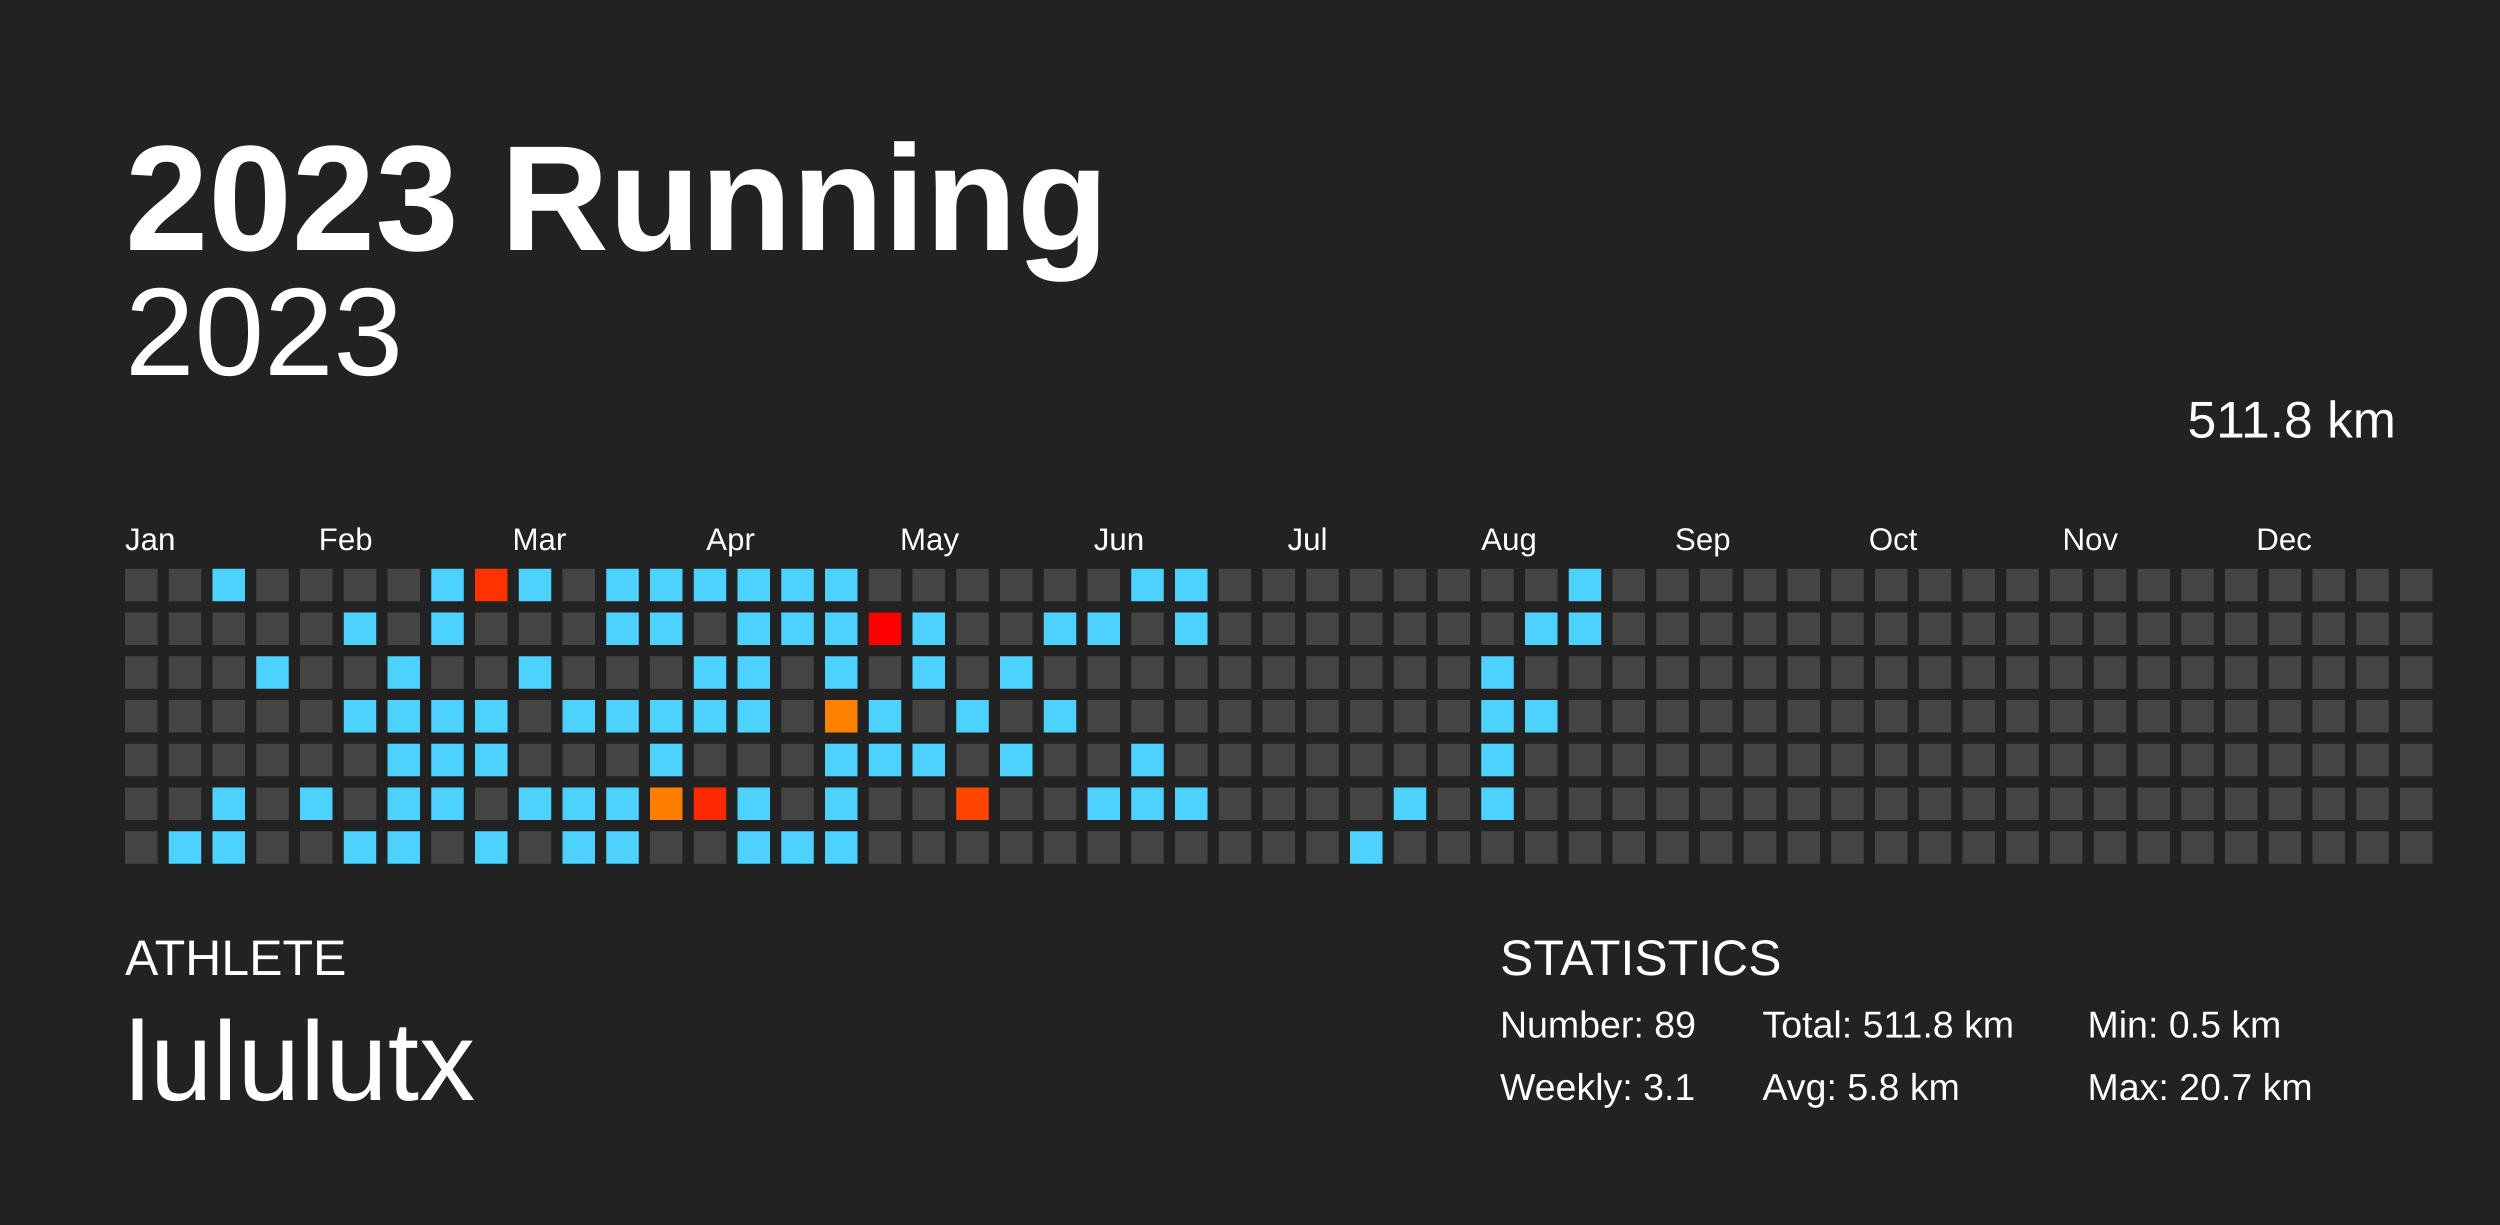
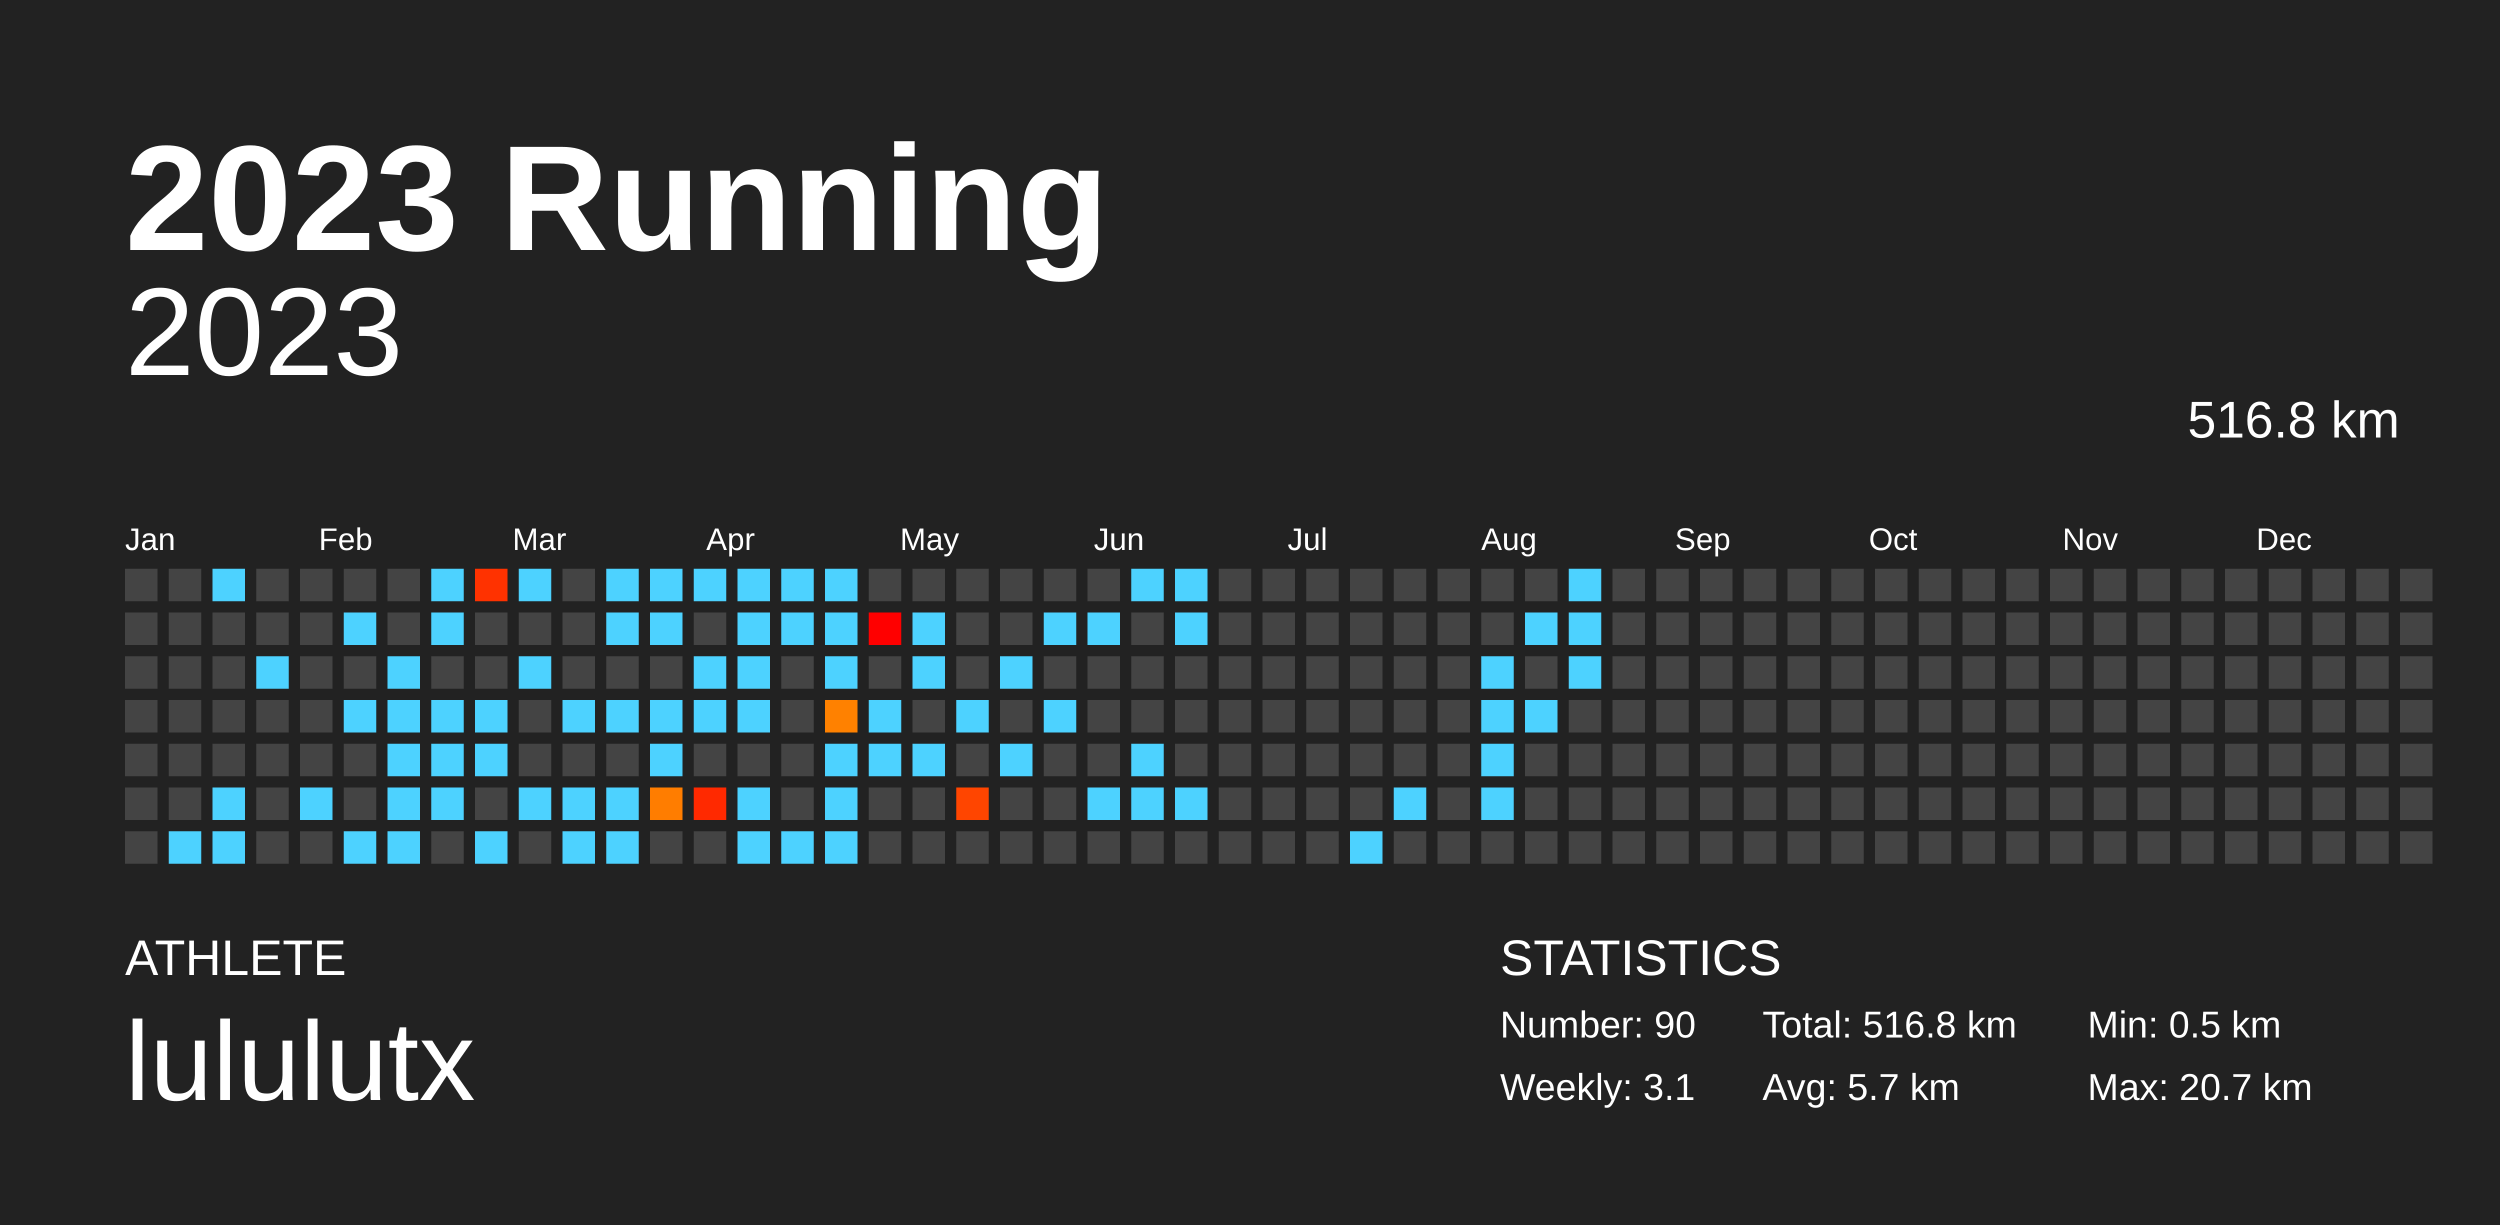
<svg xmlns="http://www.w3.org/2000/svg" baseProfile="full" height="98mm" version="1.1" viewBox="0,0,200,98" width="200mm">
  <defs />
  <rect fill="#222222" height="98" width="200" x="0" y="0" />
  <text fill="#FFFFFF" style="font-size:12px; font-family:Arial; font-weight:bold;" x="10" y="20">2023 Running</text>
  <text fill="#FFFFFF" style="font-size:4px; font-family:Arial" x="10" y="78">ATHLETE</text>
  <text fill="#FFFFFF" style="font-size:9px; font-family:Arial" x="10" y="88">lululutx</text>
  <text fill="#FFFFFF" style="font-size:4px; font-family:Arial" x="120" y="78">STATISTICS</text>
-   <text fill="#FFFFFF" style="font-size:3px; font-family:Arial" x="120" y="83">Number: 89</text>
+   <text fill="#FFFFFF" style="font-size:3px; font-family:Arial" x="120" y="83">Number: 90</text>
  <text fill="#FFFFFF" style="font-size:3px; font-family:Arial" x="120" y="88">Weekly: 3.1</text>
-   <text fill="#FFFFFF" style="font-size:3px; font-family:Arial" x="141" y="83">Total: 511.8 km</text>
-   <text fill="#FFFFFF" style="font-size:3px; font-family:Arial" x="141" y="88">Avg: 5.8 km</text>
+   <text fill="#FFFFFF" style="font-size:3px; font-family:Arial" x="141" y="83">Total: 516.8 km</text>
+   <text fill="#FFFFFF" style="font-size:3px; font-family:Arial" x="141" y="88">Avg: 5.7 km</text>
  <text fill="#FFFFFF" style="font-size:3px; font-family:Arial" x="167" y="83">Min: 0.5 km</text>
  <text fill="#FFFFFF" style="font-size:3px; font-family:Arial" x="167" y="88">Max: 20.7 km</text>
  <text alignment-baseline="hanging" fill="#FFFFFF" style="font-size:10.0px; font-family:Arial;" x="10" y="30">2023</text>
-   <text alignment-baseline="hanging" fill="#FFFFFF" style="font-size:4.125px; font-family:Arial;" x="175" y="35">511.8 km</text>
+   <text alignment-baseline="hanging" fill="#FFFFFF" style="font-size:4.125px; font-family:Arial;" x="175" y="35">516.8 km</text>
  <text fill="#FFFFFF" style="font-size:2.5px; font-family:Arial" x="10.0" y="44">Jan</text>
  <text fill="#FFFFFF" style="font-size:2.5px; font-family:Arial" x="25.5" y="44">Feb</text>
  <text fill="#FFFFFF" style="font-size:2.5px; font-family:Arial" x="41.0" y="44">Mar</text>
  <text fill="#FFFFFF" style="font-size:2.5px; font-family:Arial" x="56.5" y="44">Apr</text>
  <text fill="#FFFFFF" style="font-size:2.5px; font-family:Arial" x="72.0" y="44">May</text>
  <text fill="#FFFFFF" style="font-size:2.5px; font-family:Arial" x="87.5" y="44">Jun</text>
  <text fill="#FFFFFF" style="font-size:2.5px; font-family:Arial" x="103.0" y="44">Jul</text>
  <text fill="#FFFFFF" style="font-size:2.5px; font-family:Arial" x="118.5" y="44">Aug</text>
  <text fill="#FFFFFF" style="font-size:2.5px; font-family:Arial" x="134.0" y="44">Sep</text>
  <text fill="#FFFFFF" style="font-size:2.5px; font-family:Arial" x="149.5" y="44">Oct</text>
  <text fill="#FFFFFF" style="font-size:2.5px; font-family:Arial" x="165.0" y="44">Nov</text>
  <text fill="#FFFFFF" style="font-size:2.5px; font-family:Arial" x="180.5" y="44">Dec</text>
  <rect fill="#444444" height="2.6" width="2.6" x="10.0" y="45.5" />
  <rect fill="#444444" height="2.6" width="2.6" x="10.0" y="49.0" />
  <rect fill="#444444" height="2.6" width="2.6" x="10.0" y="52.5" />
  <rect fill="#444444" height="2.6" width="2.6" x="10.0" y="56.0" />
  <rect fill="#444444" height="2.6" width="2.6" x="10.0" y="59.5" />
  <rect fill="#444444" height="2.6" width="2.6" x="10.0" y="63.0" />
  <rect fill="#444444" height="2.6" width="2.6" x="10.0" y="66.5" />
  <rect fill="#444444" height="2.6" width="2.6" x="13.5" y="45.5" />
  <rect fill="#444444" height="2.6" width="2.6" x="13.5" y="49.0" />
  <rect fill="#444444" height="2.6" width="2.6" x="13.5" y="52.5" />
  <rect fill="#444444" height="2.6" width="2.6" x="13.5" y="56.0" />
  <rect fill="#444444" height="2.6" width="2.6" x="13.5" y="59.5" />
  <rect fill="#444444" height="2.6" width="2.6" x="13.5" y="63.0" />
  <rect fill="#4dd2ff" height="2.6" width="2.6" x="13.5" y="66.5" />
  <rect fill="#4dd2ff" height="2.6" width="2.6" x="17.0" y="45.5" />
  <rect fill="#444444" height="2.6" width="2.6" x="17.0" y="49.0" />
  <rect fill="#444444" height="2.6" width="2.6" x="17.0" y="52.5" />
  <rect fill="#444444" height="2.6" width="2.6" x="17.0" y="56.0" />
  <rect fill="#444444" height="2.6" width="2.6" x="17.0" y="59.5" />
  <rect fill="#4dd2ff" height="2.6" width="2.6" x="17.0" y="63.0" />
  <rect fill="#4dd2ff" height="2.6" width="2.6" x="17.0" y="66.5" />
  <rect fill="#444444" height="2.6" width="2.6" x="20.5" y="45.5" />
  <rect fill="#444444" height="2.6" width="2.6" x="20.5" y="49.0" />
  <rect fill="#4dd2ff" height="2.6" width="2.6" x="20.5" y="52.5" />
  <rect fill="#444444" height="2.6" width="2.6" x="20.5" y="56.0" />
  <rect fill="#444444" height="2.6" width="2.6" x="20.5" y="59.5" />
  <rect fill="#444444" height="2.6" width="2.6" x="20.5" y="63.0" />
  <rect fill="#444444" height="2.6" width="2.6" x="20.5" y="66.5" />
  <rect fill="#444444" height="2.6" width="2.6" x="24.0" y="45.5" />
  <rect fill="#444444" height="2.6" width="2.6" x="24.0" y="49.0" />
  <rect fill="#444444" height="2.6" width="2.6" x="24.0" y="52.5" />
  <rect fill="#444444" height="2.6" width="2.6" x="24.0" y="56.0" />
  <rect fill="#444444" height="2.6" width="2.6" x="24.0" y="59.5" />
  <rect fill="#4dd2ff" height="2.6" width="2.6" x="24.0" y="63.0" />
  <rect fill="#444444" height="2.6" width="2.6" x="24.0" y="66.5" />
  <rect fill="#444444" height="2.6" width="2.6" x="27.5" y="45.5" />
  <rect fill="#4dd2ff" height="2.6" width="2.6" x="27.5" y="49.0" />
  <rect fill="#444444" height="2.6" width="2.6" x="27.5" y="52.5" />
  <rect fill="#4dd2ff" height="2.6" width="2.6" x="27.5" y="56.0" />
  <rect fill="#444444" height="2.6" width="2.6" x="27.5" y="59.5" />
  <rect fill="#444444" height="2.6" width="2.6" x="27.5" y="63.0" />
  <rect fill="#4dd2ff" height="2.6" width="2.6" x="27.5" y="66.5" />
  <rect fill="#444444" height="2.6" width="2.6" x="31.0" y="45.5" />
  <rect fill="#444444" height="2.6" width="2.6" x="31.0" y="49.0" />
  <rect fill="#4dd2ff" height="2.6" width="2.6" x="31.0" y="52.5" />
  <rect fill="#4dd2ff" height="2.6" width="2.6" x="31.0" y="56.0" />
  <rect fill="#4dd2ff" height="2.6" width="2.6" x="31.0" y="59.5" />
  <rect fill="#4dd2ff" height="2.6" width="2.6" x="31.0" y="63.0" />
  <rect fill="#4dd2ff" height="2.6" width="2.6" x="31.0" y="66.5" />
  <rect fill="#4dd2ff" height="2.6" width="2.6" x="34.5" y="45.5" />
  <rect fill="#4dd2ff" height="2.6" width="2.6" x="34.5" y="49.0" />
  <rect fill="#444444" height="2.6" width="2.6" x="34.5" y="52.5" />
  <rect fill="#4dd2ff" height="2.6" width="2.6" x="34.5" y="56.0" />
  <rect fill="#4dd2ff" height="2.6" width="2.6" x="34.5" y="59.5" />
  <rect fill="#4dd2ff" height="2.6" width="2.6" x="34.5" y="63.0" />
  <rect fill="#444444" height="2.6" width="2.6" x="34.5" y="66.5" />
  <rect fill="#ff3200" height="2.6" width="2.6" x="38.0" y="45.5" />
  <rect fill="#444444" height="2.6" width="2.6" x="38.0" y="49.0" />
  <rect fill="#444444" height="2.6" width="2.6" x="38.0" y="52.5" />
  <rect fill="#4dd2ff" height="2.6" width="2.6" x="38.0" y="56.0" />
  <rect fill="#4dd2ff" height="2.6" width="2.6" x="38.0" y="59.5" />
  <rect fill="#444444" height="2.6" width="2.6" x="38.0" y="63.0" />
  <rect fill="#4dd2ff" height="2.6" width="2.6" x="38.0" y="66.5" />
  <rect fill="#4dd2ff" height="2.6" width="2.6" x="41.5" y="45.5" />
  <rect fill="#444444" height="2.6" width="2.6" x="41.5" y="49.0" />
  <rect fill="#4dd2ff" height="2.6" width="2.6" x="41.5" y="52.5" />
  <rect fill="#444444" height="2.6" width="2.6" x="41.5" y="56.0" />
  <rect fill="#444444" height="2.6" width="2.6" x="41.5" y="59.5" />
  <rect fill="#4dd2ff" height="2.6" width="2.6" x="41.5" y="63.0" />
  <rect fill="#444444" height="2.6" width="2.6" x="41.5" y="66.5" />
  <rect fill="#444444" height="2.6" width="2.6" x="45.0" y="45.5" />
  <rect fill="#444444" height="2.6" width="2.6" x="45.0" y="49.0" />
  <rect fill="#444444" height="2.6" width="2.6" x="45.0" y="52.5" />
  <rect fill="#4dd2ff" height="2.6" width="2.6" x="45.0" y="56.0" />
  <rect fill="#444444" height="2.6" width="2.6" x="45.0" y="59.5" />
  <rect fill="#4dd2ff" height="2.6" width="2.6" x="45.0" y="63.0" />
  <rect fill="#4dd2ff" height="2.6" width="2.6" x="45.0" y="66.5" />
  <rect fill="#4dd2ff" height="2.6" width="2.6" x="48.5" y="45.5" />
  <rect fill="#4dd2ff" height="2.6" width="2.6" x="48.5" y="49.0" />
  <rect fill="#444444" height="2.6" width="2.6" x="48.5" y="52.5" />
  <rect fill="#4dd2ff" height="2.6" width="2.6" x="48.5" y="56.0" />
  <rect fill="#444444" height="2.6" width="2.6" x="48.5" y="59.5" />
  <rect fill="#4dd2ff" height="2.6" width="2.6" x="48.5" y="63.0" />
  <rect fill="#4dd2ff" height="2.6" width="2.6" x="48.5" y="66.5" />
  <rect fill="#4dd2ff" height="2.6" width="2.6" x="52.0" y="45.5" />
  <rect fill="#4dd2ff" height="2.6" width="2.6" x="52.0" y="49.0" />
  <rect fill="#444444" height="2.6" width="2.6" x="52.0" y="52.5" />
  <rect fill="#4dd2ff" height="2.6" width="2.6" x="52.0" y="56.0" />
  <rect fill="#4dd2ff" height="2.6" width="2.6" x="52.0" y="59.5" />
  <rect fill="#ff7d00" height="2.6" width="2.6" x="52.0" y="63.0" />
  <rect fill="#444444" height="2.6" width="2.6" x="52.0" y="66.5" />
  <rect fill="#4dd2ff" height="2.6" width="2.6" x="55.5" y="45.5" />
  <rect fill="#444444" height="2.6" width="2.6" x="55.5" y="49.0" />
  <rect fill="#4dd2ff" height="2.6" width="2.6" x="55.5" y="52.5" />
  <rect fill="#4dd2ff" height="2.6" width="2.6" x="55.5" y="56.0" />
  <rect fill="#444444" height="2.6" width="2.6" x="55.5" y="59.5" />
  <rect fill="#ff2900" height="2.6" width="2.6" x="55.5" y="63.0" />
  <rect fill="#444444" height="2.6" width="2.6" x="55.5" y="66.5" />
  <rect fill="#4dd2ff" height="2.6" width="2.6" x="59.0" y="45.5" />
  <rect fill="#4dd2ff" height="2.6" width="2.6" x="59.0" y="49.0" />
  <rect fill="#4dd2ff" height="2.6" width="2.6" x="59.0" y="52.5" />
  <rect fill="#4dd2ff" height="2.6" width="2.6" x="59.0" y="56.0" />
  <rect fill="#444444" height="2.6" width="2.6" x="59.0" y="59.5" />
  <rect fill="#4dd2ff" height="2.6" width="2.6" x="59.0" y="63.0" />
  <rect fill="#4dd2ff" height="2.6" width="2.6" x="59.0" y="66.5" />
  <rect fill="#4dd2ff" height="2.6" width="2.6" x="62.5" y="45.5" />
  <rect fill="#4dd2ff" height="2.6" width="2.6" x="62.5" y="49.0" />
  <rect fill="#444444" height="2.6" width="2.6" x="62.5" y="52.5" />
  <rect fill="#444444" height="2.6" width="2.6" x="62.5" y="56.0" />
  <rect fill="#444444" height="2.6" width="2.6" x="62.5" y="59.5" />
  <rect fill="#444444" height="2.6" width="2.6" x="62.5" y="63.0" />
  <rect fill="#4dd2ff" height="2.6" width="2.6" x="62.5" y="66.5" />
  <rect fill="#4dd2ff" height="2.6" width="2.6" x="66.0" y="45.5" />
  <rect fill="#4dd2ff" height="2.6" width="2.6" x="66.0" y="49.0" />
  <rect fill="#4dd2ff" height="2.6" width="2.6" x="66.0" y="52.5" />
  <rect fill="#ff8100" height="2.6" width="2.6" x="66.0" y="56.0" />
  <rect fill="#4dd2ff" height="2.6" width="2.6" x="66.0" y="59.5" />
  <rect fill="#4dd2ff" height="2.6" width="2.6" x="66.0" y="63.0" />
  <rect fill="#4dd2ff" height="2.6" width="2.6" x="66.0" y="66.5" />
  <rect fill="#444444" height="2.6" width="2.6" x="69.5" y="45.5" />
  <rect fill="red" height="2.6" width="2.6" x="69.5" y="49.0" />
  <rect fill="#444444" height="2.6" width="2.6" x="69.5" y="52.5" />
  <rect fill="#4dd2ff" height="2.6" width="2.6" x="69.5" y="56.0" />
  <rect fill="#4dd2ff" height="2.6" width="2.6" x="69.5" y="59.5" />
  <rect fill="#444444" height="2.6" width="2.6" x="69.5" y="63.0" />
  <rect fill="#444444" height="2.6" width="2.6" x="69.5" y="66.5" />
  <rect fill="#444444" height="2.6" width="2.6" x="73.0" y="45.5" />
  <rect fill="#4dd2ff" height="2.6" width="2.6" x="73.0" y="49.0" />
  <rect fill="#4dd2ff" height="2.6" width="2.6" x="73.0" y="52.5" />
  <rect fill="#444444" height="2.6" width="2.6" x="73.0" y="56.0" />
  <rect fill="#4dd2ff" height="2.6" width="2.6" x="73.0" y="59.5" />
  <rect fill="#444444" height="2.6" width="2.6" x="73.0" y="63.0" />
  <rect fill="#444444" height="2.6" width="2.6" x="73.0" y="66.5" />
  <rect fill="#444444" height="2.6" width="2.6" x="76.5" y="45.5" />
  <rect fill="#444444" height="2.6" width="2.6" x="76.5" y="49.0" />
  <rect fill="#444444" height="2.6" width="2.6" x="76.5" y="52.5" />
  <rect fill="#4dd2ff" height="2.6" width="2.6" x="76.5" y="56.0" />
  <rect fill="#444444" height="2.6" width="2.6" x="76.5" y="59.5" />
  <rect fill="#ff4500" height="2.6" width="2.6" x="76.5" y="63.0" />
  <rect fill="#444444" height="2.6" width="2.6" x="76.5" y="66.5" />
  <rect fill="#444444" height="2.6" width="2.6" x="80.0" y="45.5" />
  <rect fill="#444444" height="2.6" width="2.6" x="80.0" y="49.0" />
  <rect fill="#4dd2ff" height="2.6" width="2.6" x="80.0" y="52.5" />
  <rect fill="#444444" height="2.6" width="2.6" x="80.0" y="56.0" />
  <rect fill="#4dd2ff" height="2.6" width="2.6" x="80.0" y="59.5" />
  <rect fill="#444444" height="2.6" width="2.6" x="80.0" y="63.0" />
  <rect fill="#444444" height="2.6" width="2.6" x="80.0" y="66.5" />
  <rect fill="#444444" height="2.6" width="2.6" x="83.5" y="45.5" />
  <rect fill="#4dd2ff" height="2.6" width="2.6" x="83.5" y="49.0" />
  <rect fill="#444444" height="2.6" width="2.6" x="83.5" y="52.5" />
  <rect fill="#4dd2ff" height="2.6" width="2.6" x="83.5" y="56.0" />
  <rect fill="#444444" height="2.6" width="2.6" x="83.5" y="59.5" />
  <rect fill="#444444" height="2.6" width="2.6" x="83.5" y="63.0" />
  <rect fill="#444444" height="2.6" width="2.6" x="83.5" y="66.5" />
  <rect fill="#444444" height="2.6" width="2.6" x="87.0" y="45.5" />
  <rect fill="#4dd2ff" height="2.6" width="2.6" x="87.0" y="49.0" />
  <rect fill="#444444" height="2.6" width="2.6" x="87.0" y="52.5" />
  <rect fill="#444444" height="2.6" width="2.6" x="87.0" y="56.0" />
  <rect fill="#444444" height="2.6" width="2.6" x="87.0" y="59.5" />
  <rect fill="#4dd2ff" height="2.6" width="2.6" x="87.0" y="63.0" />
  <rect fill="#444444" height="2.6" width="2.6" x="87.0" y="66.5" />
  <rect fill="#4dd2ff" height="2.6" width="2.6" x="90.5" y="45.5" />
  <rect fill="#444444" height="2.6" width="2.6" x="90.5" y="49.0" />
  <rect fill="#444444" height="2.6" width="2.6" x="90.5" y="52.5" />
  <rect fill="#444444" height="2.6" width="2.6" x="90.5" y="56.0" />
  <rect fill="#4dd2ff" height="2.6" width="2.6" x="90.5" y="59.5" />
  <rect fill="#4dd2ff" height="2.6" width="2.6" x="90.5" y="63.0" />
  <rect fill="#444444" height="2.6" width="2.6" x="90.5" y="66.5" />
  <rect fill="#4dd2ff" height="2.6" width="2.6" x="94.0" y="45.5" />
  <rect fill="#4dd2ff" height="2.6" width="2.6" x="94.0" y="49.0" />
  <rect fill="#444444" height="2.6" width="2.6" x="94.0" y="52.5" />
  <rect fill="#444444" height="2.6" width="2.6" x="94.0" y="56.0" />
  <rect fill="#444444" height="2.6" width="2.6" x="94.0" y="59.5" />
  <rect fill="#4dd2ff" height="2.6" width="2.6" x="94.0" y="63.0" />
  <rect fill="#444444" height="2.6" width="2.6" x="94.0" y="66.5" />
  <rect fill="#444444" height="2.6" width="2.6" x="97.5" y="45.5" />
  <rect fill="#444444" height="2.6" width="2.6" x="97.5" y="49.0" />
  <rect fill="#444444" height="2.6" width="2.6" x="97.5" y="52.5" />
  <rect fill="#444444" height="2.6" width="2.6" x="97.5" y="56.0" />
  <rect fill="#444444" height="2.6" width="2.6" x="97.5" y="59.5" />
  <rect fill="#444444" height="2.6" width="2.6" x="97.5" y="63.0" />
  <rect fill="#444444" height="2.6" width="2.6" x="97.5" y="66.5" />
  <rect fill="#444444" height="2.6" width="2.6" x="101.0" y="45.5" />
  <rect fill="#444444" height="2.6" width="2.6" x="101.0" y="49.0" />
  <rect fill="#444444" height="2.6" width="2.6" x="101.0" y="52.5" />
  <rect fill="#444444" height="2.6" width="2.6" x="101.0" y="56.0" />
  <rect fill="#444444" height="2.6" width="2.6" x="101.0" y="59.5" />
  <rect fill="#444444" height="2.6" width="2.6" x="101.0" y="63.0" />
  <rect fill="#444444" height="2.6" width="2.6" x="101.0" y="66.5" />
  <rect fill="#444444" height="2.6" width="2.6" x="104.5" y="45.5" />
  <rect fill="#444444" height="2.6" width="2.6" x="104.5" y="49.0" />
  <rect fill="#444444" height="2.6" width="2.6" x="104.5" y="52.5" />
  <rect fill="#444444" height="2.6" width="2.6" x="104.5" y="56.0" />
  <rect fill="#444444" height="2.6" width="2.6" x="104.5" y="59.5" />
  <rect fill="#444444" height="2.6" width="2.6" x="104.5" y="63.0" />
  <rect fill="#444444" height="2.6" width="2.6" x="104.5" y="66.5" />
  <rect fill="#444444" height="2.6" width="2.6" x="108.0" y="45.5" />
  <rect fill="#444444" height="2.6" width="2.6" x="108.0" y="49.0" />
  <rect fill="#444444" height="2.6" width="2.6" x="108.0" y="52.5" />
  <rect fill="#444444" height="2.6" width="2.6" x="108.0" y="56.0" />
  <rect fill="#444444" height="2.6" width="2.6" x="108.0" y="59.5" />
  <rect fill="#444444" height="2.6" width="2.6" x="108.0" y="63.0" />
  <rect fill="#4dd2ff" height="2.6" width="2.6" x="108.0" y="66.5" />
  <rect fill="#444444" height="2.6" width="2.6" x="111.5" y="45.5" />
  <rect fill="#444444" height="2.6" width="2.6" x="111.5" y="49.0" />
  <rect fill="#444444" height="2.6" width="2.6" x="111.5" y="52.5" />
  <rect fill="#444444" height="2.6" width="2.6" x="111.5" y="56.0" />
  <rect fill="#444444" height="2.6" width="2.6" x="111.5" y="59.5" />
  <rect fill="#4dd2ff" height="2.6" width="2.6" x="111.5" y="63.0" />
  <rect fill="#444444" height="2.6" width="2.6" x="111.5" y="66.5" />
  <rect fill="#444444" height="2.6" width="2.6" x="115.0" y="45.5" />
  <rect fill="#444444" height="2.6" width="2.6" x="115.0" y="49.0" />
  <rect fill="#444444" height="2.6" width="2.6" x="115.0" y="52.5" />
  <rect fill="#444444" height="2.6" width="2.6" x="115.0" y="56.0" />
  <rect fill="#444444" height="2.6" width="2.6" x="115.0" y="59.5" />
  <rect fill="#444444" height="2.6" width="2.6" x="115.0" y="63.0" />
  <rect fill="#444444" height="2.6" width="2.6" x="115.0" y="66.5" />
  <rect fill="#444444" height="2.6" width="2.6" x="118.5" y="45.5" />
  <rect fill="#444444" height="2.6" width="2.6" x="118.5" y="49.0" />
  <rect fill="#4dd2ff" height="2.6" width="2.6" x="118.5" y="52.5" />
  <rect fill="#4dd2ff" height="2.6" width="2.6" x="118.5" y="56.0" />
  <rect fill="#4dd2ff" height="2.6" width="2.6" x="118.5" y="59.5" />
  <rect fill="#4dd2ff" height="2.6" width="2.6" x="118.5" y="63.0" />
  <rect fill="#444444" height="2.6" width="2.6" x="118.5" y="66.5" />
  <rect fill="#444444" height="2.6" width="2.6" x="122.0" y="45.5" />
  <rect fill="#4dd2ff" height="2.6" width="2.6" x="122.0" y="49.0" />
  <rect fill="#444444" height="2.6" width="2.6" x="122.0" y="52.5" />
  <rect fill="#4dd2ff" height="2.6" width="2.6" x="122.0" y="56.0" />
  <rect fill="#444444" height="2.6" width="2.6" x="122.0" y="59.5" />
  <rect fill="#444444" height="2.6" width="2.6" x="122.0" y="63.0" />
  <rect fill="#444444" height="2.6" width="2.6" x="122.0" y="66.5" />
  <rect fill="#4dd2ff" height="2.6" width="2.6" x="125.5" y="45.5" />
  <rect fill="#4dd2ff" height="2.6" width="2.6" x="125.5" y="49.0" />
-   <rect fill="#444444" height="2.6" width="2.6" x="125.5" y="52.5" />
+   <rect fill="#4dd2ff" height="2.6" width="2.6" x="125.5" y="52.5" />
  <rect fill="#444444" height="2.6" width="2.6" x="125.5" y="56.0" />
  <rect fill="#444444" height="2.6" width="2.6" x="125.5" y="59.5" />
  <rect fill="#444444" height="2.6" width="2.6" x="125.5" y="63.0" />
  <rect fill="#444444" height="2.6" width="2.6" x="125.5" y="66.5" />
  <rect fill="#444444" height="2.6" width="2.6" x="129.0" y="45.5" />
  <rect fill="#444444" height="2.6" width="2.6" x="129.0" y="49.0" />
  <rect fill="#444444" height="2.6" width="2.6" x="129.0" y="52.5" />
  <rect fill="#444444" height="2.6" width="2.6" x="129.0" y="56.0" />
  <rect fill="#444444" height="2.6" width="2.6" x="129.0" y="59.5" />
  <rect fill="#444444" height="2.6" width="2.6" x="129.0" y="63.0" />
  <rect fill="#444444" height="2.6" width="2.6" x="129.0" y="66.5" />
  <rect fill="#444444" height="2.6" width="2.6" x="132.5" y="45.5" />
  <rect fill="#444444" height="2.6" width="2.6" x="132.5" y="49.0" />
  <rect fill="#444444" height="2.6" width="2.6" x="132.5" y="52.5" />
  <rect fill="#444444" height="2.6" width="2.6" x="132.5" y="56.0" />
  <rect fill="#444444" height="2.6" width="2.6" x="132.5" y="59.5" />
  <rect fill="#444444" height="2.6" width="2.6" x="132.5" y="63.0" />
  <rect fill="#444444" height="2.6" width="2.6" x="132.5" y="66.5" />
  <rect fill="#444444" height="2.6" width="2.6" x="136.0" y="45.5" />
  <rect fill="#444444" height="2.6" width="2.6" x="136.0" y="49.0" />
  <rect fill="#444444" height="2.6" width="2.6" x="136.0" y="52.5" />
  <rect fill="#444444" height="2.6" width="2.6" x="136.0" y="56.0" />
  <rect fill="#444444" height="2.6" width="2.6" x="136.0" y="59.5" />
  <rect fill="#444444" height="2.6" width="2.6" x="136.0" y="63.0" />
  <rect fill="#444444" height="2.6" width="2.6" x="136.0" y="66.5" />
  <rect fill="#444444" height="2.6" width="2.6" x="139.5" y="45.5" />
  <rect fill="#444444" height="2.6" width="2.6" x="139.5" y="49.0" />
  <rect fill="#444444" height="2.6" width="2.6" x="139.5" y="52.5" />
  <rect fill="#444444" height="2.6" width="2.6" x="139.5" y="56.0" />
  <rect fill="#444444" height="2.6" width="2.6" x="139.5" y="59.5" />
  <rect fill="#444444" height="2.6" width="2.6" x="139.5" y="63.0" />
  <rect fill="#444444" height="2.6" width="2.6" x="139.5" y="66.5" />
  <rect fill="#444444" height="2.6" width="2.6" x="143.0" y="45.5" />
  <rect fill="#444444" height="2.6" width="2.6" x="143.0" y="49.0" />
  <rect fill="#444444" height="2.6" width="2.6" x="143.0" y="52.5" />
  <rect fill="#444444" height="2.6" width="2.6" x="143.0" y="56.0" />
  <rect fill="#444444" height="2.6" width="2.6" x="143.0" y="59.5" />
  <rect fill="#444444" height="2.6" width="2.6" x="143.0" y="63.0" />
  <rect fill="#444444" height="2.6" width="2.6" x="143.0" y="66.5" />
  <rect fill="#444444" height="2.6" width="2.6" x="146.5" y="45.5" />
  <rect fill="#444444" height="2.6" width="2.6" x="146.5" y="49.0" />
  <rect fill="#444444" height="2.6" width="2.6" x="146.5" y="52.5" />
  <rect fill="#444444" height="2.6" width="2.6" x="146.5" y="56.0" />
  <rect fill="#444444" height="2.6" width="2.6" x="146.5" y="59.5" />
  <rect fill="#444444" height="2.6" width="2.6" x="146.5" y="63.0" />
  <rect fill="#444444" height="2.6" width="2.6" x="146.5" y="66.5" />
  <rect fill="#444444" height="2.6" width="2.6" x="150.0" y="45.5" />
  <rect fill="#444444" height="2.6" width="2.6" x="150.0" y="49.0" />
  <rect fill="#444444" height="2.6" width="2.6" x="150.0" y="52.5" />
  <rect fill="#444444" height="2.6" width="2.6" x="150.0" y="56.0" />
  <rect fill="#444444" height="2.6" width="2.6" x="150.0" y="59.5" />
  <rect fill="#444444" height="2.6" width="2.6" x="150.0" y="63.0" />
  <rect fill="#444444" height="2.6" width="2.6" x="150.0" y="66.5" />
  <rect fill="#444444" height="2.6" width="2.6" x="153.5" y="45.5" />
  <rect fill="#444444" height="2.6" width="2.6" x="153.5" y="49.0" />
  <rect fill="#444444" height="2.6" width="2.6" x="153.5" y="52.5" />
  <rect fill="#444444" height="2.6" width="2.6" x="153.5" y="56.0" />
  <rect fill="#444444" height="2.6" width="2.6" x="153.5" y="59.5" />
  <rect fill="#444444" height="2.6" width="2.6" x="153.5" y="63.0" />
  <rect fill="#444444" height="2.6" width="2.6" x="153.5" y="66.5" />
  <rect fill="#444444" height="2.6" width="2.6" x="157.0" y="45.5" />
  <rect fill="#444444" height="2.6" width="2.6" x="157.0" y="49.0" />
  <rect fill="#444444" height="2.6" width="2.6" x="157.0" y="52.5" />
  <rect fill="#444444" height="2.6" width="2.6" x="157.0" y="56.0" />
  <rect fill="#444444" height="2.6" width="2.6" x="157.0" y="59.5" />
  <rect fill="#444444" height="2.6" width="2.6" x="157.0" y="63.0" />
  <rect fill="#444444" height="2.6" width="2.6" x="157.0" y="66.5" />
  <rect fill="#444444" height="2.6" width="2.6" x="160.5" y="45.5" />
  <rect fill="#444444" height="2.6" width="2.6" x="160.5" y="49.0" />
  <rect fill="#444444" height="2.6" width="2.6" x="160.5" y="52.5" />
  <rect fill="#444444" height="2.6" width="2.6" x="160.5" y="56.0" />
  <rect fill="#444444" height="2.6" width="2.6" x="160.5" y="59.5" />
  <rect fill="#444444" height="2.6" width="2.6" x="160.5" y="63.0" />
  <rect fill="#444444" height="2.6" width="2.6" x="160.5" y="66.5" />
  <rect fill="#444444" height="2.6" width="2.6" x="164.0" y="45.5" />
  <rect fill="#444444" height="2.6" width="2.6" x="164.0" y="49.0" />
  <rect fill="#444444" height="2.6" width="2.6" x="164.0" y="52.5" />
  <rect fill="#444444" height="2.6" width="2.6" x="164.0" y="56.0" />
  <rect fill="#444444" height="2.6" width="2.6" x="164.0" y="59.5" />
  <rect fill="#444444" height="2.6" width="2.6" x="164.0" y="63.0" />
  <rect fill="#444444" height="2.6" width="2.6" x="164.0" y="66.5" />
  <rect fill="#444444" height="2.6" width="2.6" x="167.5" y="45.5" />
  <rect fill="#444444" height="2.6" width="2.6" x="167.5" y="49.0" />
  <rect fill="#444444" height="2.6" width="2.6" x="167.5" y="52.5" />
  <rect fill="#444444" height="2.6" width="2.6" x="167.5" y="56.0" />
  <rect fill="#444444" height="2.6" width="2.6" x="167.5" y="59.5" />
  <rect fill="#444444" height="2.6" width="2.6" x="167.5" y="63.0" />
  <rect fill="#444444" height="2.6" width="2.6" x="167.5" y="66.5" />
  <rect fill="#444444" height="2.6" width="2.6" x="171.0" y="45.5" />
  <rect fill="#444444" height="2.6" width="2.6" x="171.0" y="49.0" />
  <rect fill="#444444" height="2.6" width="2.6" x="171.0" y="52.5" />
  <rect fill="#444444" height="2.6" width="2.6" x="171.0" y="56.0" />
  <rect fill="#444444" height="2.6" width="2.6" x="171.0" y="59.5" />
  <rect fill="#444444" height="2.6" width="2.6" x="171.0" y="63.0" />
  <rect fill="#444444" height="2.6" width="2.6" x="171.0" y="66.5" />
  <rect fill="#444444" height="2.6" width="2.6" x="174.5" y="45.5" />
  <rect fill="#444444" height="2.6" width="2.6" x="174.5" y="49.0" />
  <rect fill="#444444" height="2.6" width="2.6" x="174.5" y="52.5" />
  <rect fill="#444444" height="2.6" width="2.6" x="174.5" y="56.0" />
  <rect fill="#444444" height="2.6" width="2.6" x="174.5" y="59.5" />
  <rect fill="#444444" height="2.6" width="2.6" x="174.5" y="63.0" />
  <rect fill="#444444" height="2.6" width="2.6" x="174.5" y="66.5" />
  <rect fill="#444444" height="2.6" width="2.6" x="178.0" y="45.5" />
  <rect fill="#444444" height="2.6" width="2.6" x="178.0" y="49.0" />
  <rect fill="#444444" height="2.6" width="2.6" x="178.0" y="52.5" />
  <rect fill="#444444" height="2.6" width="2.6" x="178.0" y="56.0" />
  <rect fill="#444444" height="2.6" width="2.6" x="178.0" y="59.5" />
  <rect fill="#444444" height="2.6" width="2.6" x="178.0" y="63.0" />
  <rect fill="#444444" height="2.6" width="2.6" x="178.0" y="66.5" />
  <rect fill="#444444" height="2.6" width="2.6" x="181.5" y="45.5" />
  <rect fill="#444444" height="2.6" width="2.6" x="181.5" y="49.0" />
  <rect fill="#444444" height="2.6" width="2.6" x="181.5" y="52.5" />
  <rect fill="#444444" height="2.6" width="2.6" x="181.5" y="56.0" />
  <rect fill="#444444" height="2.6" width="2.6" x="181.5" y="59.5" />
  <rect fill="#444444" height="2.6" width="2.6" x="181.5" y="63.0" />
  <rect fill="#444444" height="2.6" width="2.6" x="181.5" y="66.5" />
  <rect fill="#444444" height="2.6" width="2.6" x="185.0" y="45.5" />
  <rect fill="#444444" height="2.6" width="2.6" x="185.0" y="49.0" />
  <rect fill="#444444" height="2.6" width="2.6" x="185.0" y="52.5" />
  <rect fill="#444444" height="2.6" width="2.6" x="185.0" y="56.0" />
  <rect fill="#444444" height="2.6" width="2.6" x="185.0" y="59.5" />
  <rect fill="#444444" height="2.6" width="2.6" x="185.0" y="63.0" />
  <rect fill="#444444" height="2.6" width="2.6" x="185.0" y="66.5" />
  <rect fill="#444444" height="2.6" width="2.6" x="188.5" y="45.5" />
  <rect fill="#444444" height="2.6" width="2.6" x="188.5" y="49.0" />
  <rect fill="#444444" height="2.6" width="2.6" x="188.5" y="52.5" />
  <rect fill="#444444" height="2.6" width="2.6" x="188.5" y="56.0" />
  <rect fill="#444444" height="2.6" width="2.6" x="188.5" y="59.5" />
  <rect fill="#444444" height="2.6" width="2.6" x="188.5" y="63.0" />
  <rect fill="#444444" height="2.6" width="2.6" x="188.5" y="66.5" />
  <rect fill="#444444" height="2.6" width="2.6" x="192.0" y="45.5" />
  <rect fill="#444444" height="2.6" width="2.6" x="192.0" y="49.0" />
  <rect fill="#444444" height="2.6" width="2.6" x="192.0" y="52.5" />
  <rect fill="#444444" height="2.6" width="2.6" x="192.0" y="56.0" />
  <rect fill="#444444" height="2.6" width="2.6" x="192.0" y="59.5" />
  <rect fill="#444444" height="2.6" width="2.6" x="192.0" y="63.0" />
  <rect fill="#444444" height="2.6" width="2.6" x="192.0" y="66.5" />
</svg>
